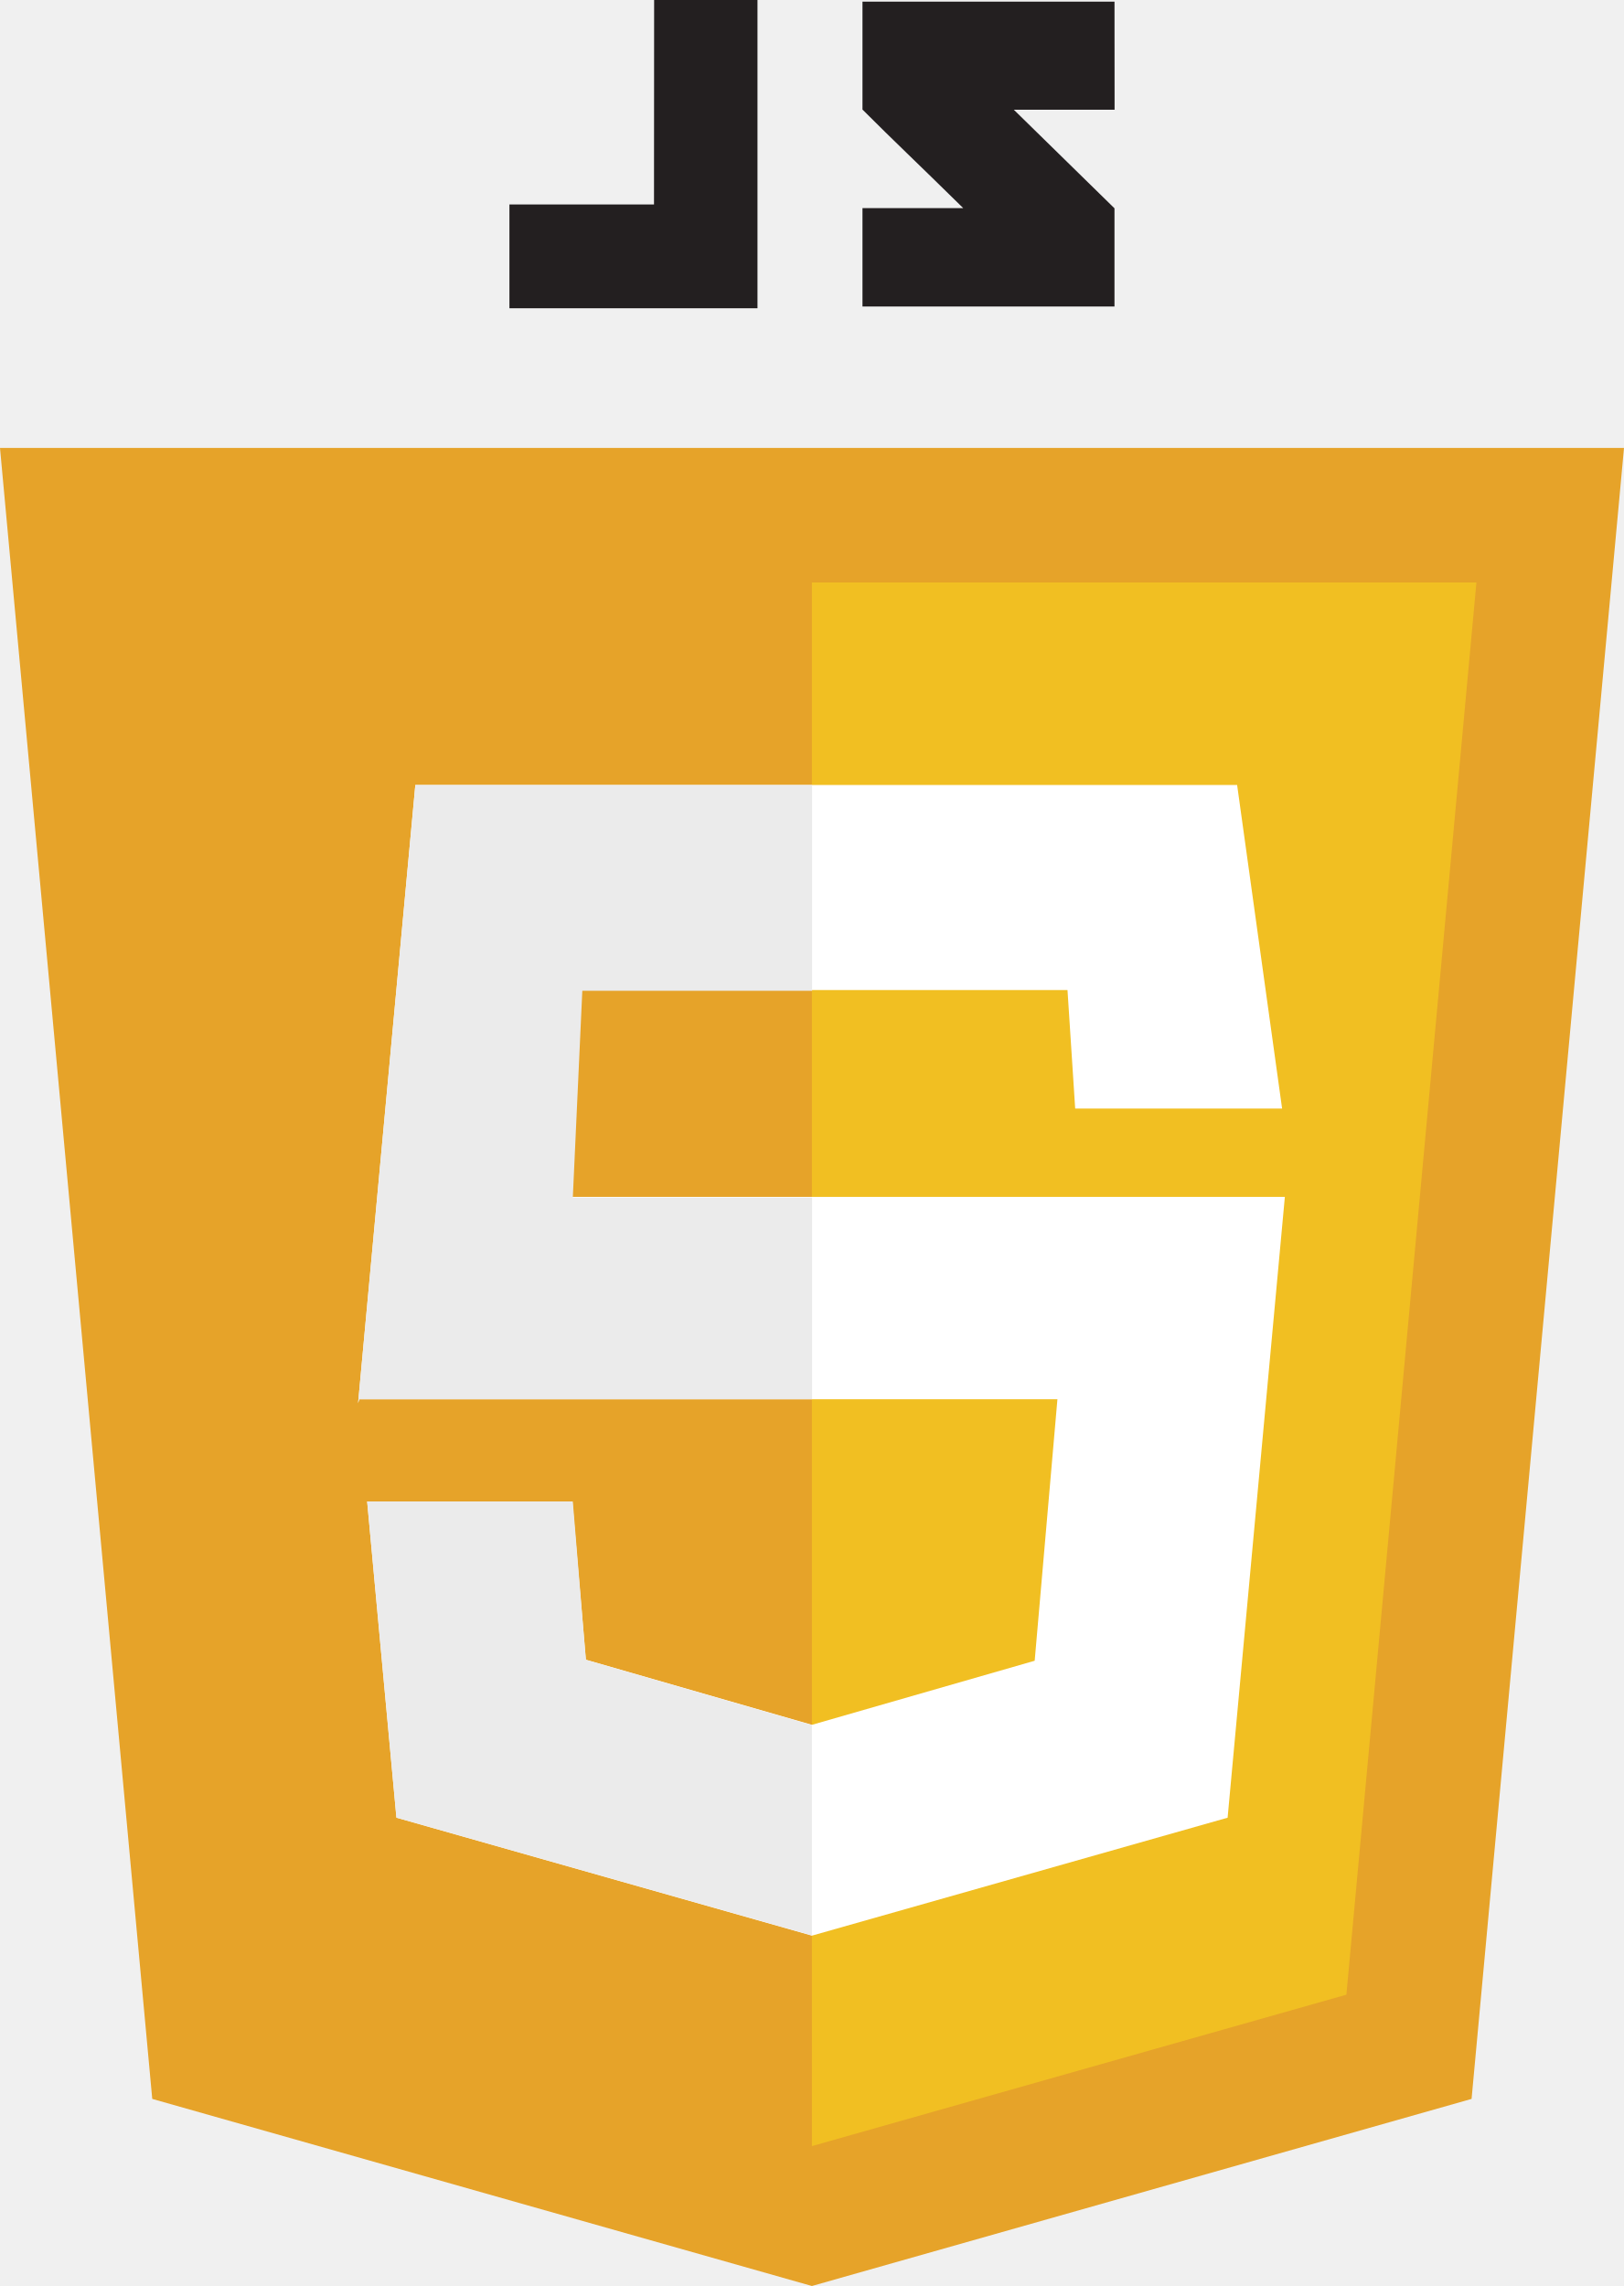
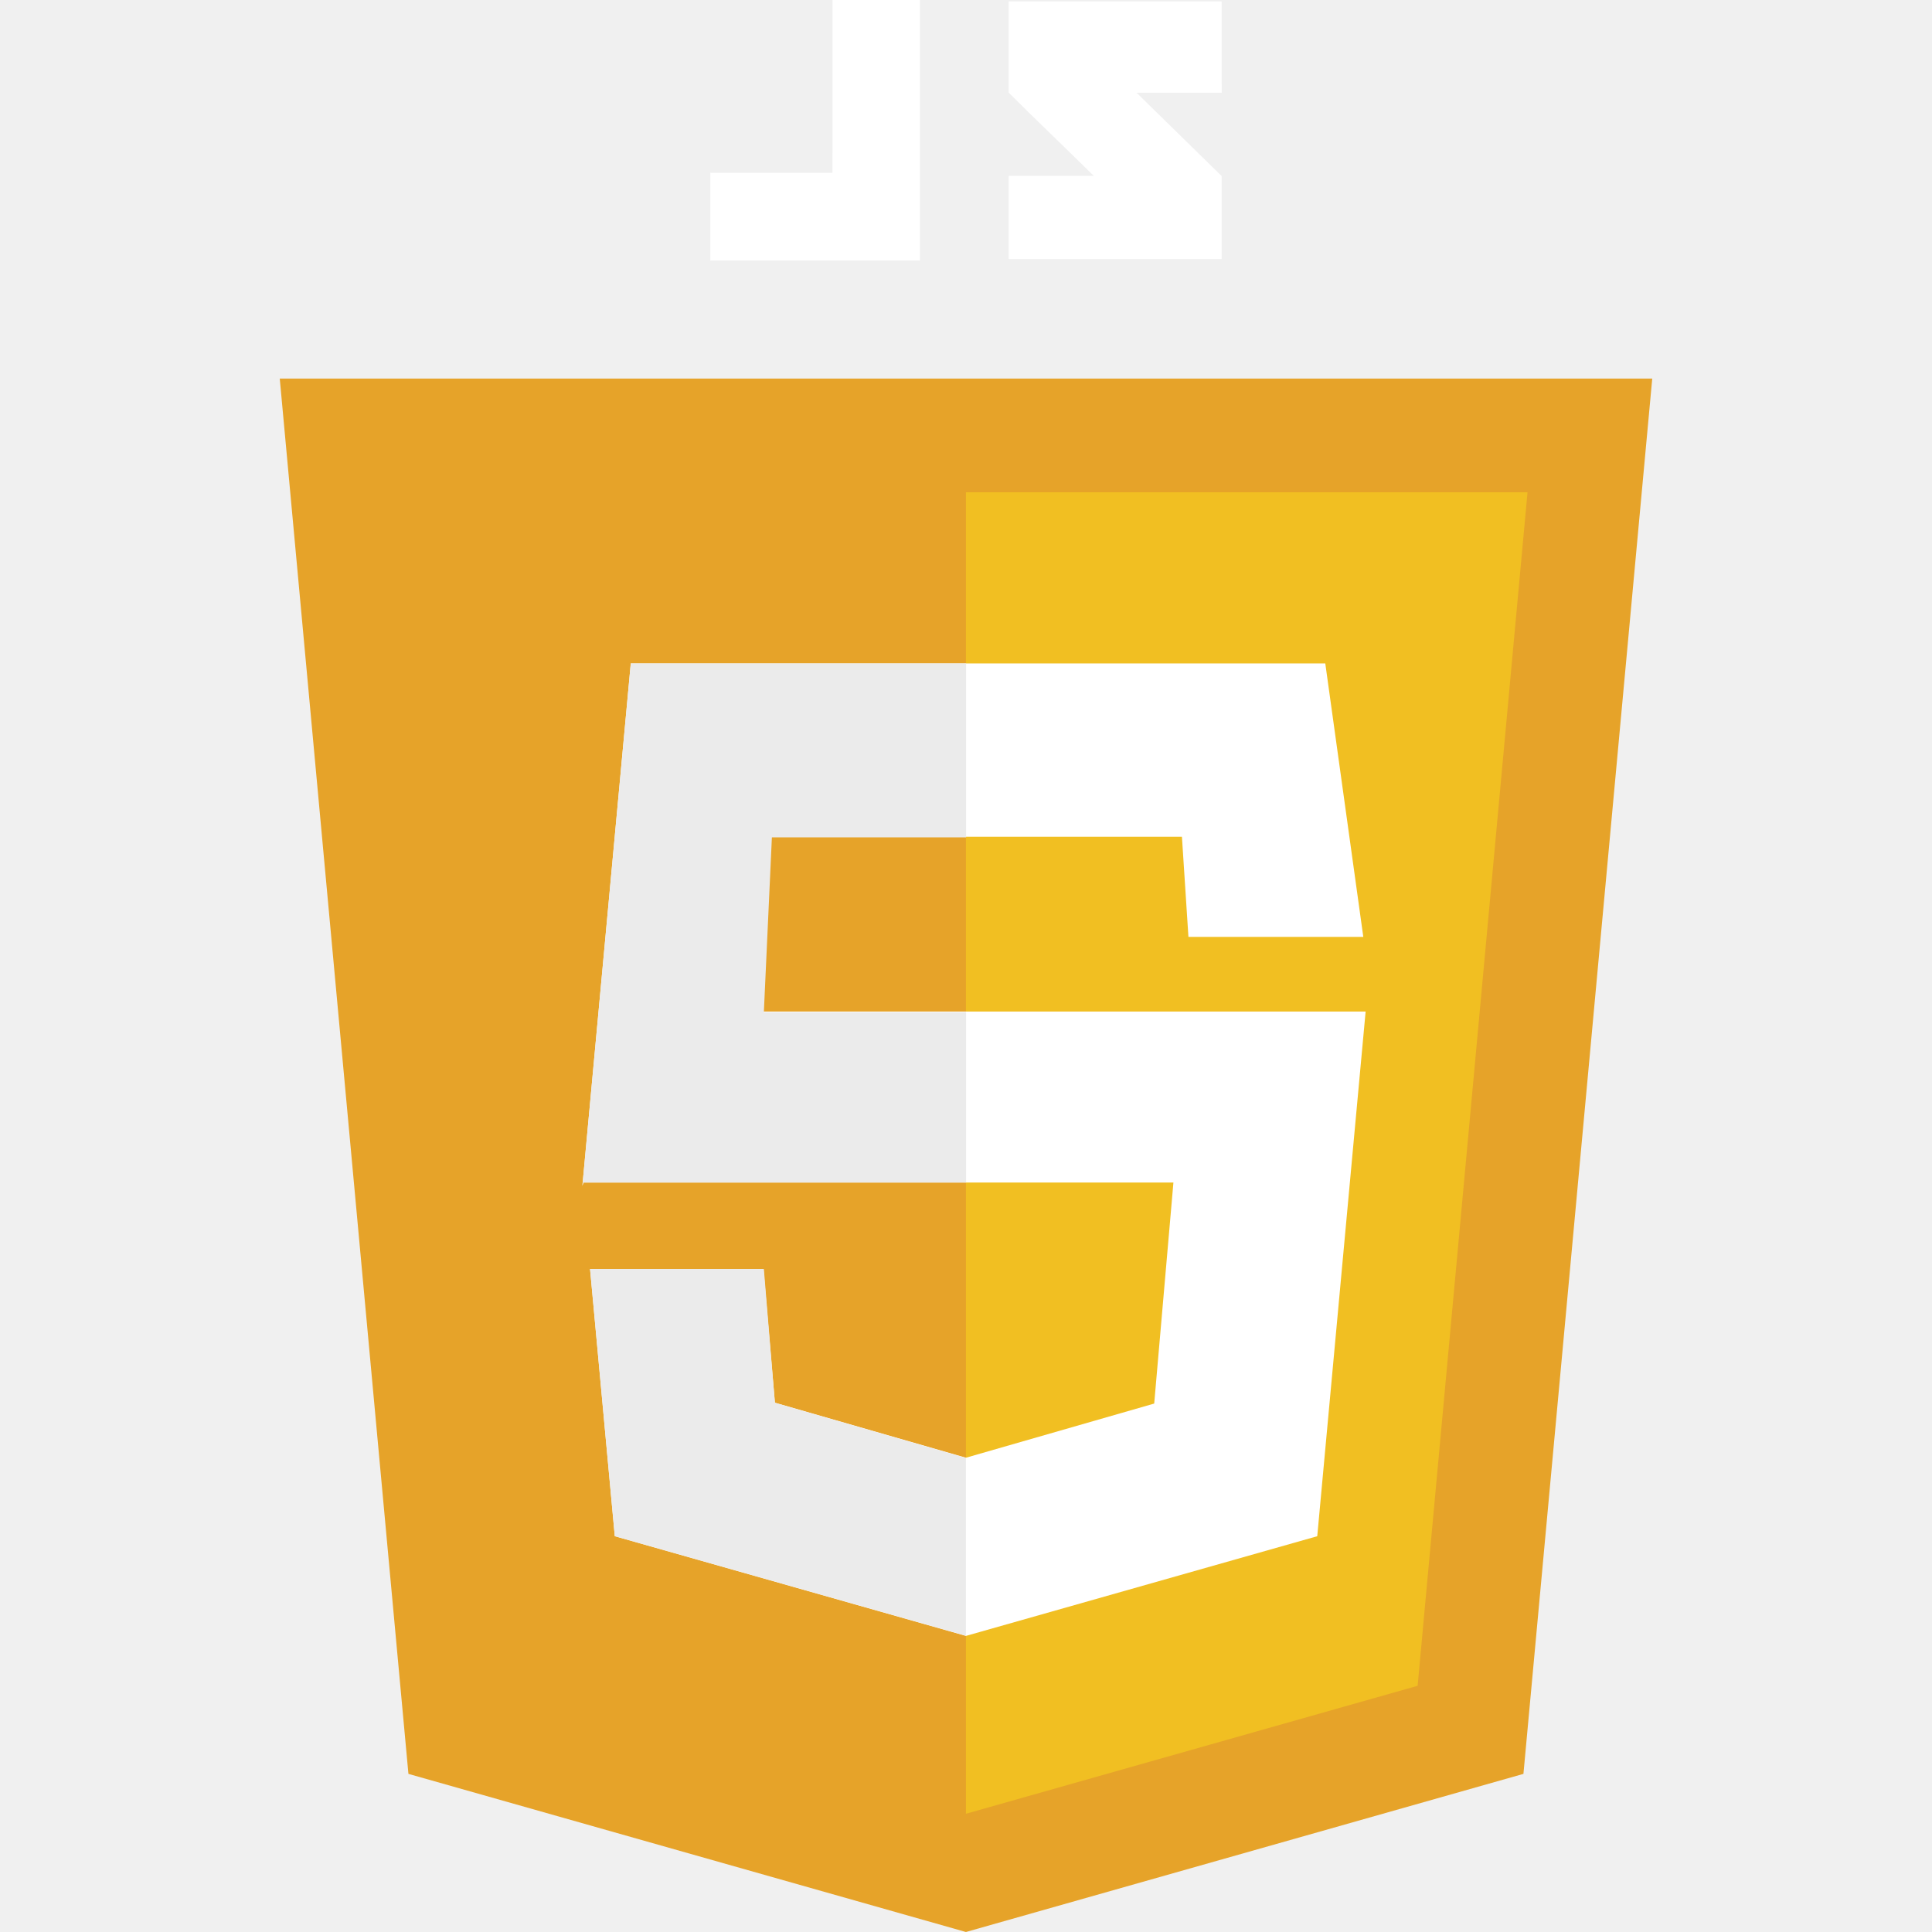
- <svg xmlns="http://www.w3.org/2000/svg" width="78.562" height="110.589" id="javascript">
-   <path fill="#e6a329" d="M78.562 21.671H0l7.365 79.867 31.912 9.051 31.912-9.051Z" data-name="Path 275" />
-   <path fill="#f1bf22" d="M39.277 28.178v75.643l25.856-7.325 6.29-68.318Z" data-name="Path 276" />
-   <path fill="#fff" d="M59.847 37.976H20.092l-2.769 29.9.057-.186h33.774l-1.1 12.651-10.776 3.1-10.935-3.15-.655-7.657h-9.926l1.416 15.3 20.1 5.706 20.109-5.706 2.769-30.032H26.312l.46-10.006h24.869l.372 5.733h10.01Z" data-name="Path 277" />
-   <path fill="#ebebeb" d="M39.286 37.976H20.092l-2.769 29.9.057-.186h21.905v-9.754H27.71l.46-10.006h11.116ZM27.71 72.639h-9.949l1.416 15.292 20.1 5.7V83.455l-10.935-3.158Z" data-name="Path 278" />
-   <path fill="#231f20" d="M31.638 9.891h-6.994v5.021h12V0h-5ZM53.915.08H41.723V5.3c1.628 1.628 2.477 2.411 4.875 4.769h-4.875v4.76h12.191v-4.752l-4.87-4.769h4.875Z" data-name="Path 279" />
+ <svg xmlns="http://www.w3.org/2000/svg" id="SvgjsSvg1015" width="288" height="288" version="1.1">
+   <defs id="SvgjsDefs1016" />
+   <g id="SvgjsG1017">
+     <svg viewBox="0 0 78.562 110.589" width="288" height="288">
+       <path fill="#e6a329" d="M78.562 21.671H0l7.365 79.867 31.912 9.051 31.912-9.051Z" data-name="Path 275" class="colore6a329 svgShape" />
+       <path fill="#f1bf22" d="M39.277 28.178v75.643l25.856-7.325 6.29-68.318Z" data-name="Path 276" class="colorf1bf22 svgShape" />
+       <path fill="#ffffff" d="M59.847 37.976H20.092l-2.769 29.9.057-.186h33.774l-1.1 12.651-10.776 3.1-10.935-3.15-.655-7.657h-9.926l1.416 15.3 20.1 5.706 20.109-5.706 2.769-30.032H26.312l.46-10.006h24.869l.372 5.733h10.01Z" data-name="Path 277" class="colorfff svgShape" />
+       <path fill="#ebebeb" d="M39.286 37.976H20.092l-2.769 29.9.057-.186h21.905v-9.754H27.71l.46-10.006h11.116ZM27.71 72.639h-9.949l1.416 15.292 20.1 5.7V83.455l-10.935-3.158Z" data-name="Path 278" class="colorebebeb svgShape" />
+       <path fill="#ffffff" d="M31.638 9.891h-6.994v5.021h12V0h-5ZM53.915.08H41.723V5.3c1.628 1.628 2.477 2.411 4.875 4.769h-4.875v4.76h12.191v-4.752l-4.87-4.769h4.875Z" data-name="Path 279" class="color231f20 svgShape" />
+     </svg>
+   </g>
</svg>
